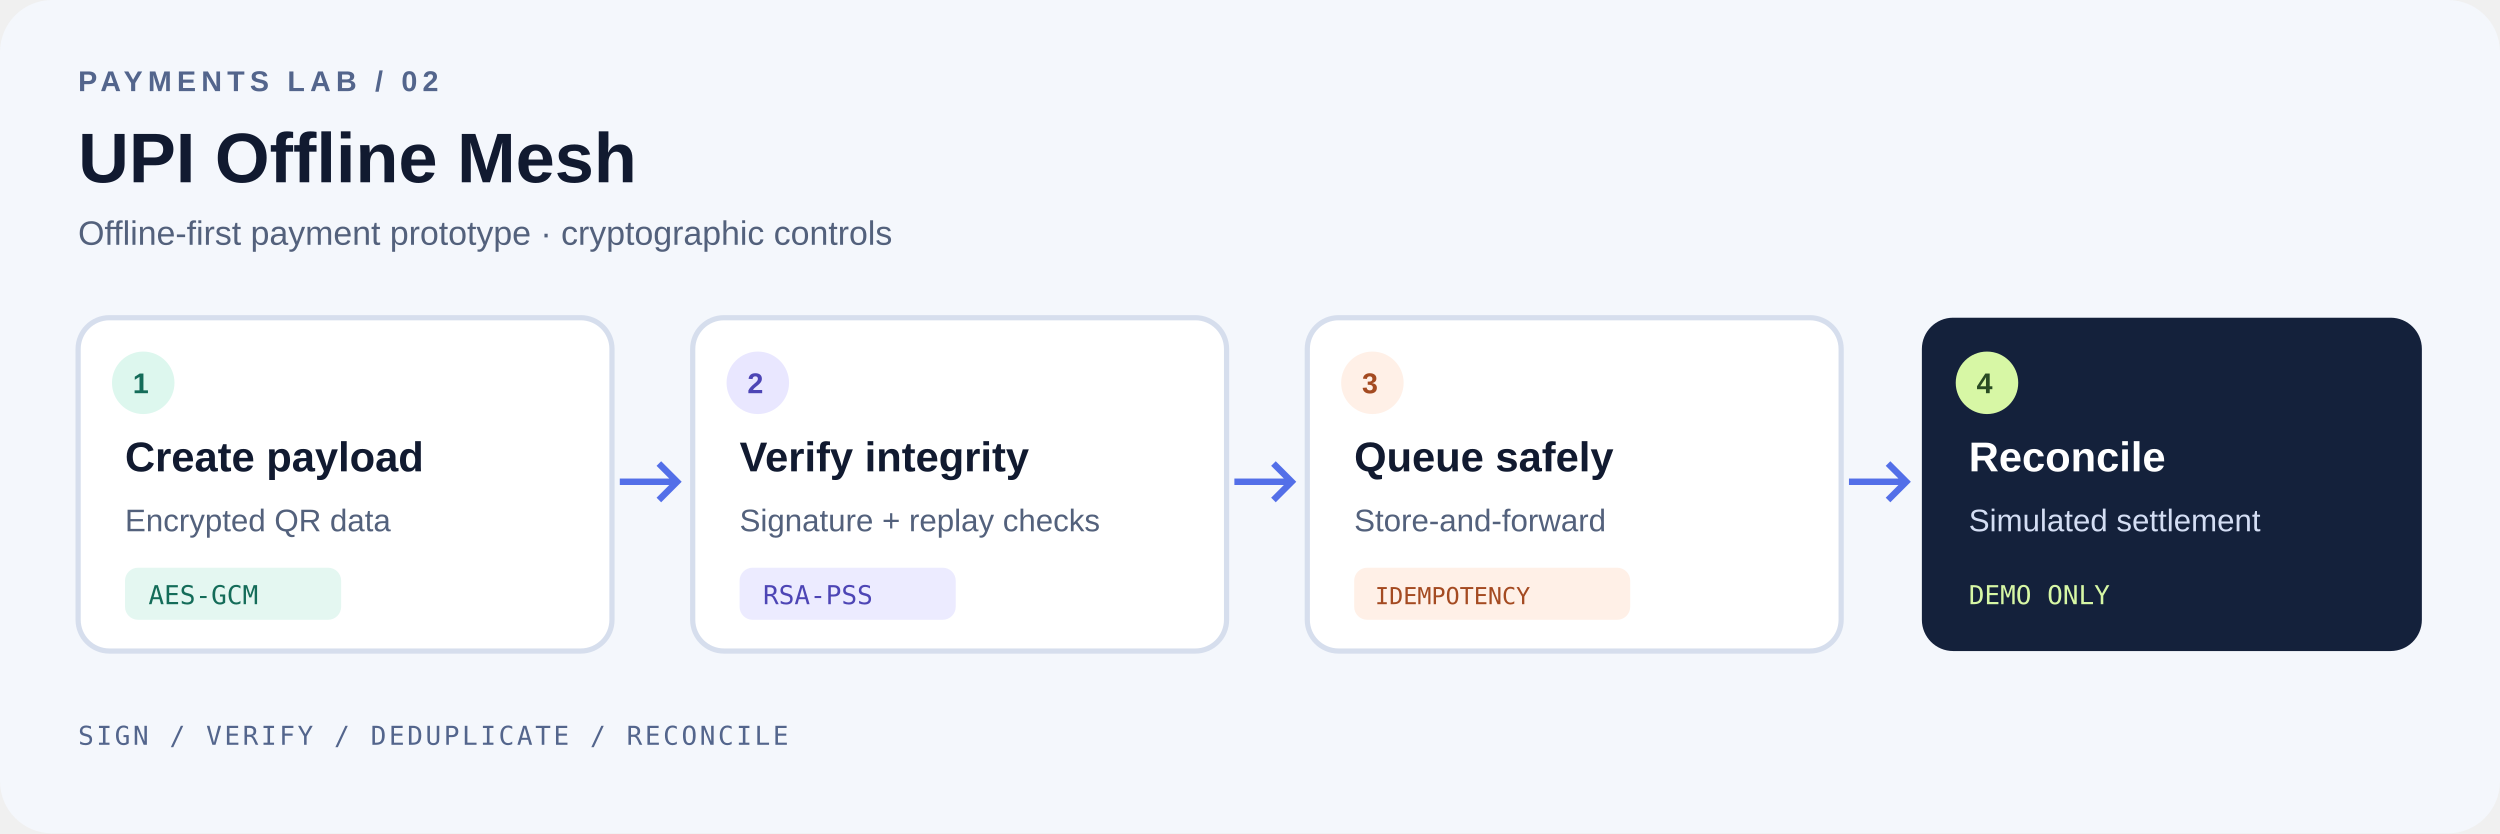
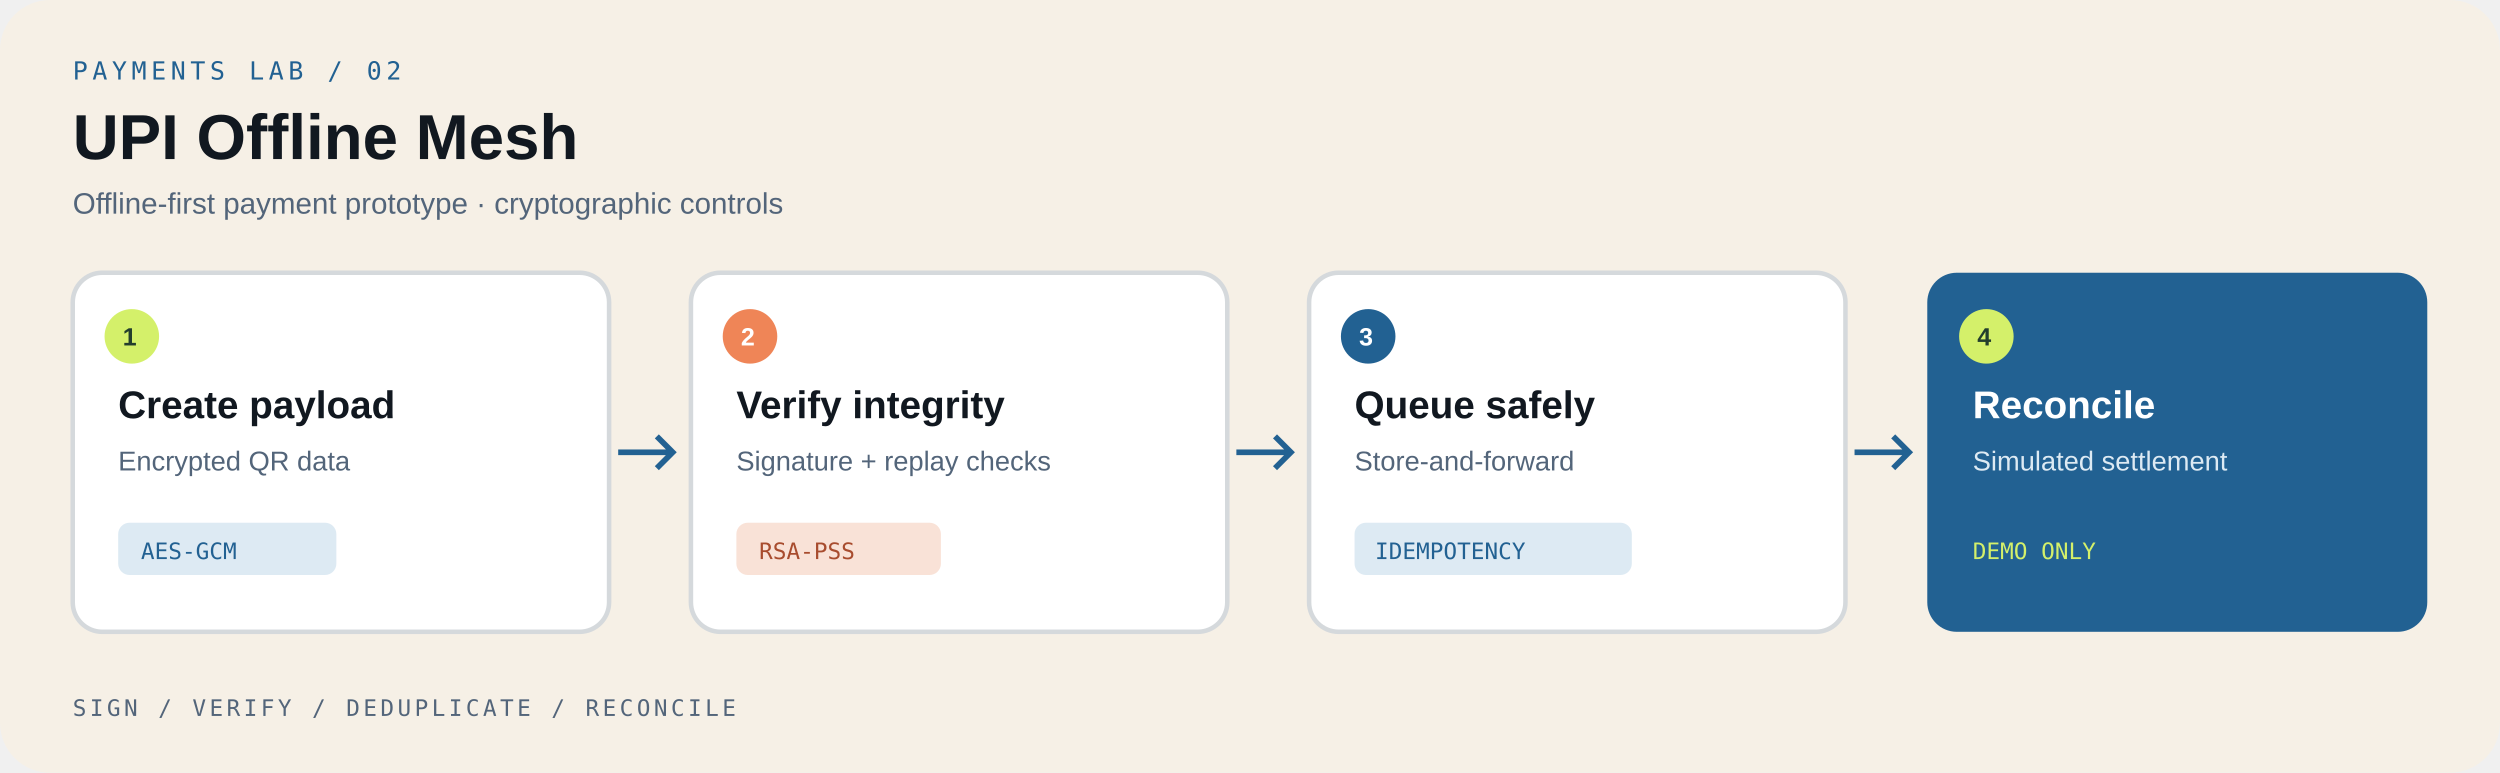
- <svg xmlns="http://www.w3.org/2000/svg" width="960" height="320" viewBox="0 0 960 320">
-   <rect width="960" height="320" rx="20" fill="#F4F7FC" />
-   <text x="30" y="35" font-family="Arial,sans-serif" font-size="11" font-weight="700" letter-spacing="2" fill="#53658C">PAYMENTS LAB / 02</text>
-   <text x="30" y="70" font-family="Arial,sans-serif" font-size="27" font-weight="700" fill="#111A30">UPI Offline Mesh</text>
-   <text x="30" y="94" font-family="Arial,sans-serif" font-size="13" fill="#53617C">Offline-first payment prototype · cryptographic controls</text>
-   <rect x="30" y="122" width="205" height="128" rx="12" fill="#FFFFFF" stroke="#D6DEED" stroke-width="2" />
-   <circle cx="55" cy="147" r="12" fill="#DDF7EE" />
-   <text x="51" y="151" font-family="Arial,sans-serif" font-size="11" font-weight="700" fill="#146C59">1</text>
-   <text x="48" y="181" font-family="Arial,sans-serif" font-size="16" font-weight="700" fill="#111A30">Create payload</text>
-   <text x="48" y="204" font-family="Arial,sans-serif" font-size="12" fill="#53617C">Encrypted QR data</text>
-   <rect x="48" y="218" width="83" height="20" rx="5" fill="#E4F7F1" />
-   <text x="57" y="232" font-family="monospace" font-size="10" fill="#146C59">AES-GCM</text>
-   <path d="M238 185h22m-7 -7 7 7-7 7" fill="none" stroke="#536FE8" stroke-width="2.5" />
-   <rect x="266" y="122" width="205" height="128" rx="12" fill="#FFFFFF" stroke="#D6DEED" stroke-width="2" />
-   <circle cx="291" cy="147" r="12" fill="#E9E7FF" />
-   <text x="287" y="151" font-family="Arial,sans-serif" font-size="11" font-weight="700" fill="#4D45B5">2</text>
-   <text x="284" y="181" font-family="Arial,sans-serif" font-size="16" font-weight="700" fill="#111A30">Verify integrity</text>
-   <text x="284" y="204" font-family="Arial,sans-serif" font-size="12" fill="#53617C">Signature + replay checks</text>
-   <rect x="284" y="218" width="83" height="20" rx="5" fill="#ECEBFF" />
-   <text x="293" y="232" font-family="monospace" font-size="10" fill="#4D45B5">RSA-PSS</text>
-   <path d="M474 185h22m-7 -7 7 7-7 7" fill="none" stroke="#536FE8" stroke-width="2.5" />
-   <rect x="502" y="122" width="205" height="128" rx="12" fill="#FFFFFF" stroke="#D6DEED" stroke-width="2" />
-   <circle cx="527" cy="147" r="12" fill="#FFF0E7" />
-   <text x="523" y="151" font-family="Arial,sans-serif" font-size="11" font-weight="700" fill="#A44A21">3</text>
-   <text x="520" y="181" font-family="Arial,sans-serif" font-size="16" font-weight="700" fill="#111A30">Queue safely</text>
-   <text x="520" y="204" font-family="Arial,sans-serif" font-size="12" fill="#53617C">Store-and-forward</text>
-   <rect x="520" y="218" width="106" height="20" rx="5" fill="#FFF0E7" />
-   <text x="528" y="232" font-family="monospace" font-size="9" fill="#A44A21">IDEMPOTENCY</text>
-   <path d="M710 185h22m-7 -7 7 7-7 7" fill="none" stroke="#536FE8" stroke-width="2.5" />
-   <rect x="738" y="122" width="192" height="128" rx="12" fill="#14213B" />
-   <circle cx="763" cy="147" r="12" fill="#D7F7A5" />
-   <text x="759" y="151" font-family="Arial,sans-serif" font-size="11" font-weight="700" fill="#294B23">4</text>
-   <text x="756" y="181" font-family="Arial,sans-serif" font-size="16" font-weight="700" fill="#FFFFFF">Reconcile</text>
-   <text x="756" y="204" font-family="Arial,sans-serif" font-size="12" fill="#D4DEF4">Simulated settlement</text>
-   <text x="756" y="232" font-family="monospace" font-size="10" fill="#D7F7A5">DEMO ONLY</text>
-   <text x="30" y="286" font-family="monospace" font-size="10" letter-spacing="1" fill="#53658C">SIGN / VERIFY / DEDUPLICATE / RECONCILE</text>
+ <svg xmlns="http://www.w3.org/2000/svg" width="1100" height="340" viewBox="0 0 1100 340">
+   <rect width="1100" height="340" rx="22" fill="#F6F0E6" />
+   <text x="32" y="35" font-family="monospace" font-size="11" letter-spacing="2" fill="#226192">PAYMENTS LAB / 02</text>
+   <text x="32" y="70" font-family="Arial,sans-serif" font-size="28" font-weight="700" fill="#111820">UPI Offline Mesh</text>
+   <text x="32" y="94" font-family="Arial,sans-serif" font-size="13" fill="#53657A">Offline-first payment prototype · cryptographic controls</text>
+   <g font-family="Arial,sans-serif">
+     <rect x="32" y="120" width="236" height="158" rx="13" fill="#FFFFFF" stroke="#D5D9DC" stroke-width="2" />
+     <circle cx="58" cy="148" r="12" fill="#D4F06A" />
+     <text x="54" y="152" font-size="11" font-weight="700" fill="#233E2D">1</text>
+     <text x="52" y="184" font-size="17" font-weight="700" fill="#111820">Create payload</text>
+     <text x="52" y="207" font-size="12" fill="#53657A">Encrypted QR data</text>
+     <rect x="52" y="230" width="96" height="23" rx="5" fill="#DDEAF3" />
+     <text x="62" y="246" font-family="monospace" font-size="10" fill="#226192">AES-GCM</text>
+     <path d="M272 199h24m-7-7 7 7-7 7" stroke="#226192" stroke-width="2.5" fill="none" />
+     <rect x="304" y="120" width="236" height="158" rx="13" fill="#FFFFFF" stroke="#D5D9DC" stroke-width="2" />
+     <circle cx="330" cy="148" r="12" fill="#EF8557" />
+     <text x="326" y="152" font-size="11" font-weight="700" fill="#FFFFFF">2</text>
+     <text x="324" y="184" font-size="17" font-weight="700" fill="#111820">Verify integrity</text>
+     <text x="324" y="207" font-size="12" fill="#53657A">Signature + replay checks</text>
+     <rect x="324" y="230" width="90" height="23" rx="5" fill="#F9E2D7" />
+     <text x="334" y="246" font-family="monospace" font-size="10" fill="#A84C2E">RSA-PSS</text>
+     <path d="M544 199h24m-7-7 7 7-7 7" stroke="#226192" stroke-width="2.5" fill="none" />
+     <rect x="576" y="120" width="236" height="158" rx="13" fill="#FFFFFF" stroke="#D5D9DC" stroke-width="2" />
+     <circle cx="602" cy="148" r="12" fill="#226192" />
+     <text x="598" y="152" font-size="11" font-weight="700" fill="#FFFFFF">3</text>
+     <text x="596" y="184" font-size="17" font-weight="700" fill="#111820">Queue safely</text>
+     <text x="596" y="207" font-size="12" fill="#53657A">Store-and-forward</text>
+     <rect x="596" y="230" width="122" height="23" rx="5" fill="#DDEAF3" />
+     <text x="605" y="246" font-family="monospace" font-size="10" fill="#226192">IDEMPOTENCY</text>
+     <path d="M816 199h24m-7-7 7 7-7 7" stroke="#226192" stroke-width="2.5" fill="none" />
+     <rect x="848" y="120" width="220" height="158" rx="13" fill="#226192" />
+     <circle cx="874" cy="148" r="12" fill="#D4F06A" />
+     <text x="870" y="152" font-size="11" font-weight="700" fill="#233E2D">4</text>
+     <text x="868" y="184" font-size="17" font-weight="700" fill="#FFFFFF">Reconcile</text>
+     <text x="868" y="207" font-size="12" fill="#DDEAF3">Simulated settlement</text>
+     <text x="868" y="246" font-family="monospace" font-size="10" fill="#D4F06A">DEMO ONLY</text>
+   </g>
+   <text x="32" y="315" font-family="monospace" font-size="10" letter-spacing="1.5" fill="#53657A">SIGN / VERIFY / DEDUPLICATE / RECONCILE</text>
</svg>
